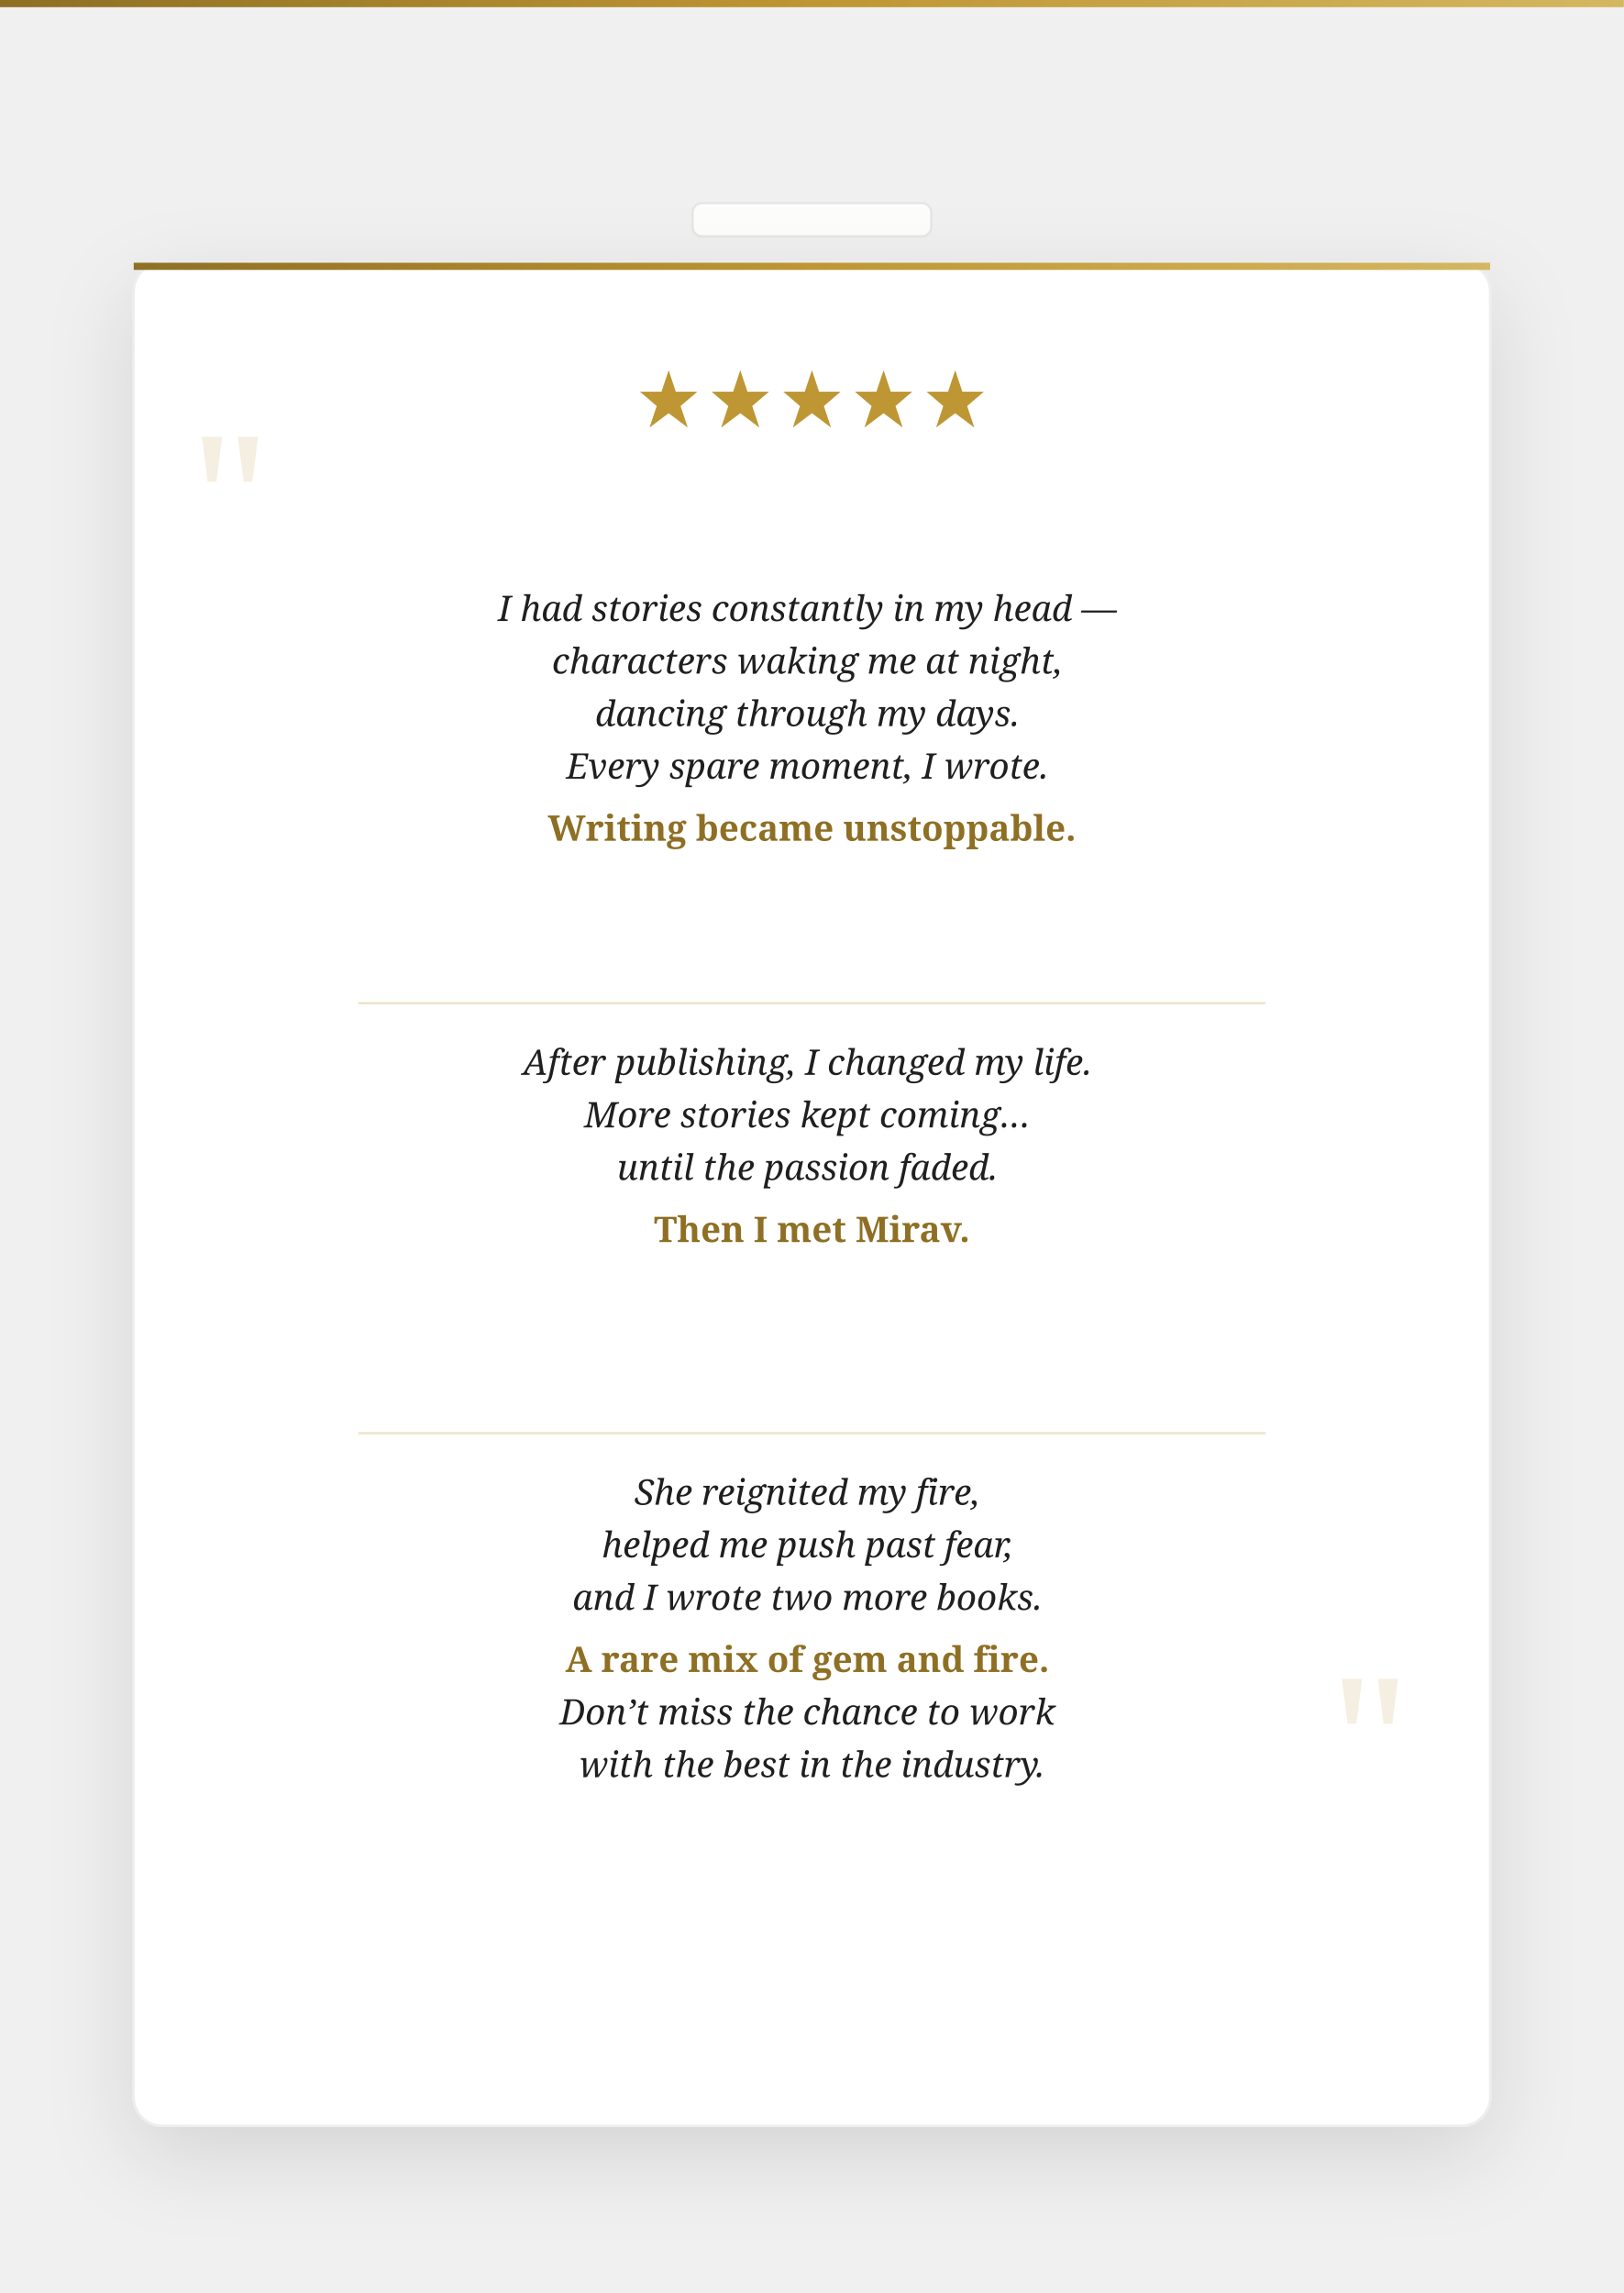
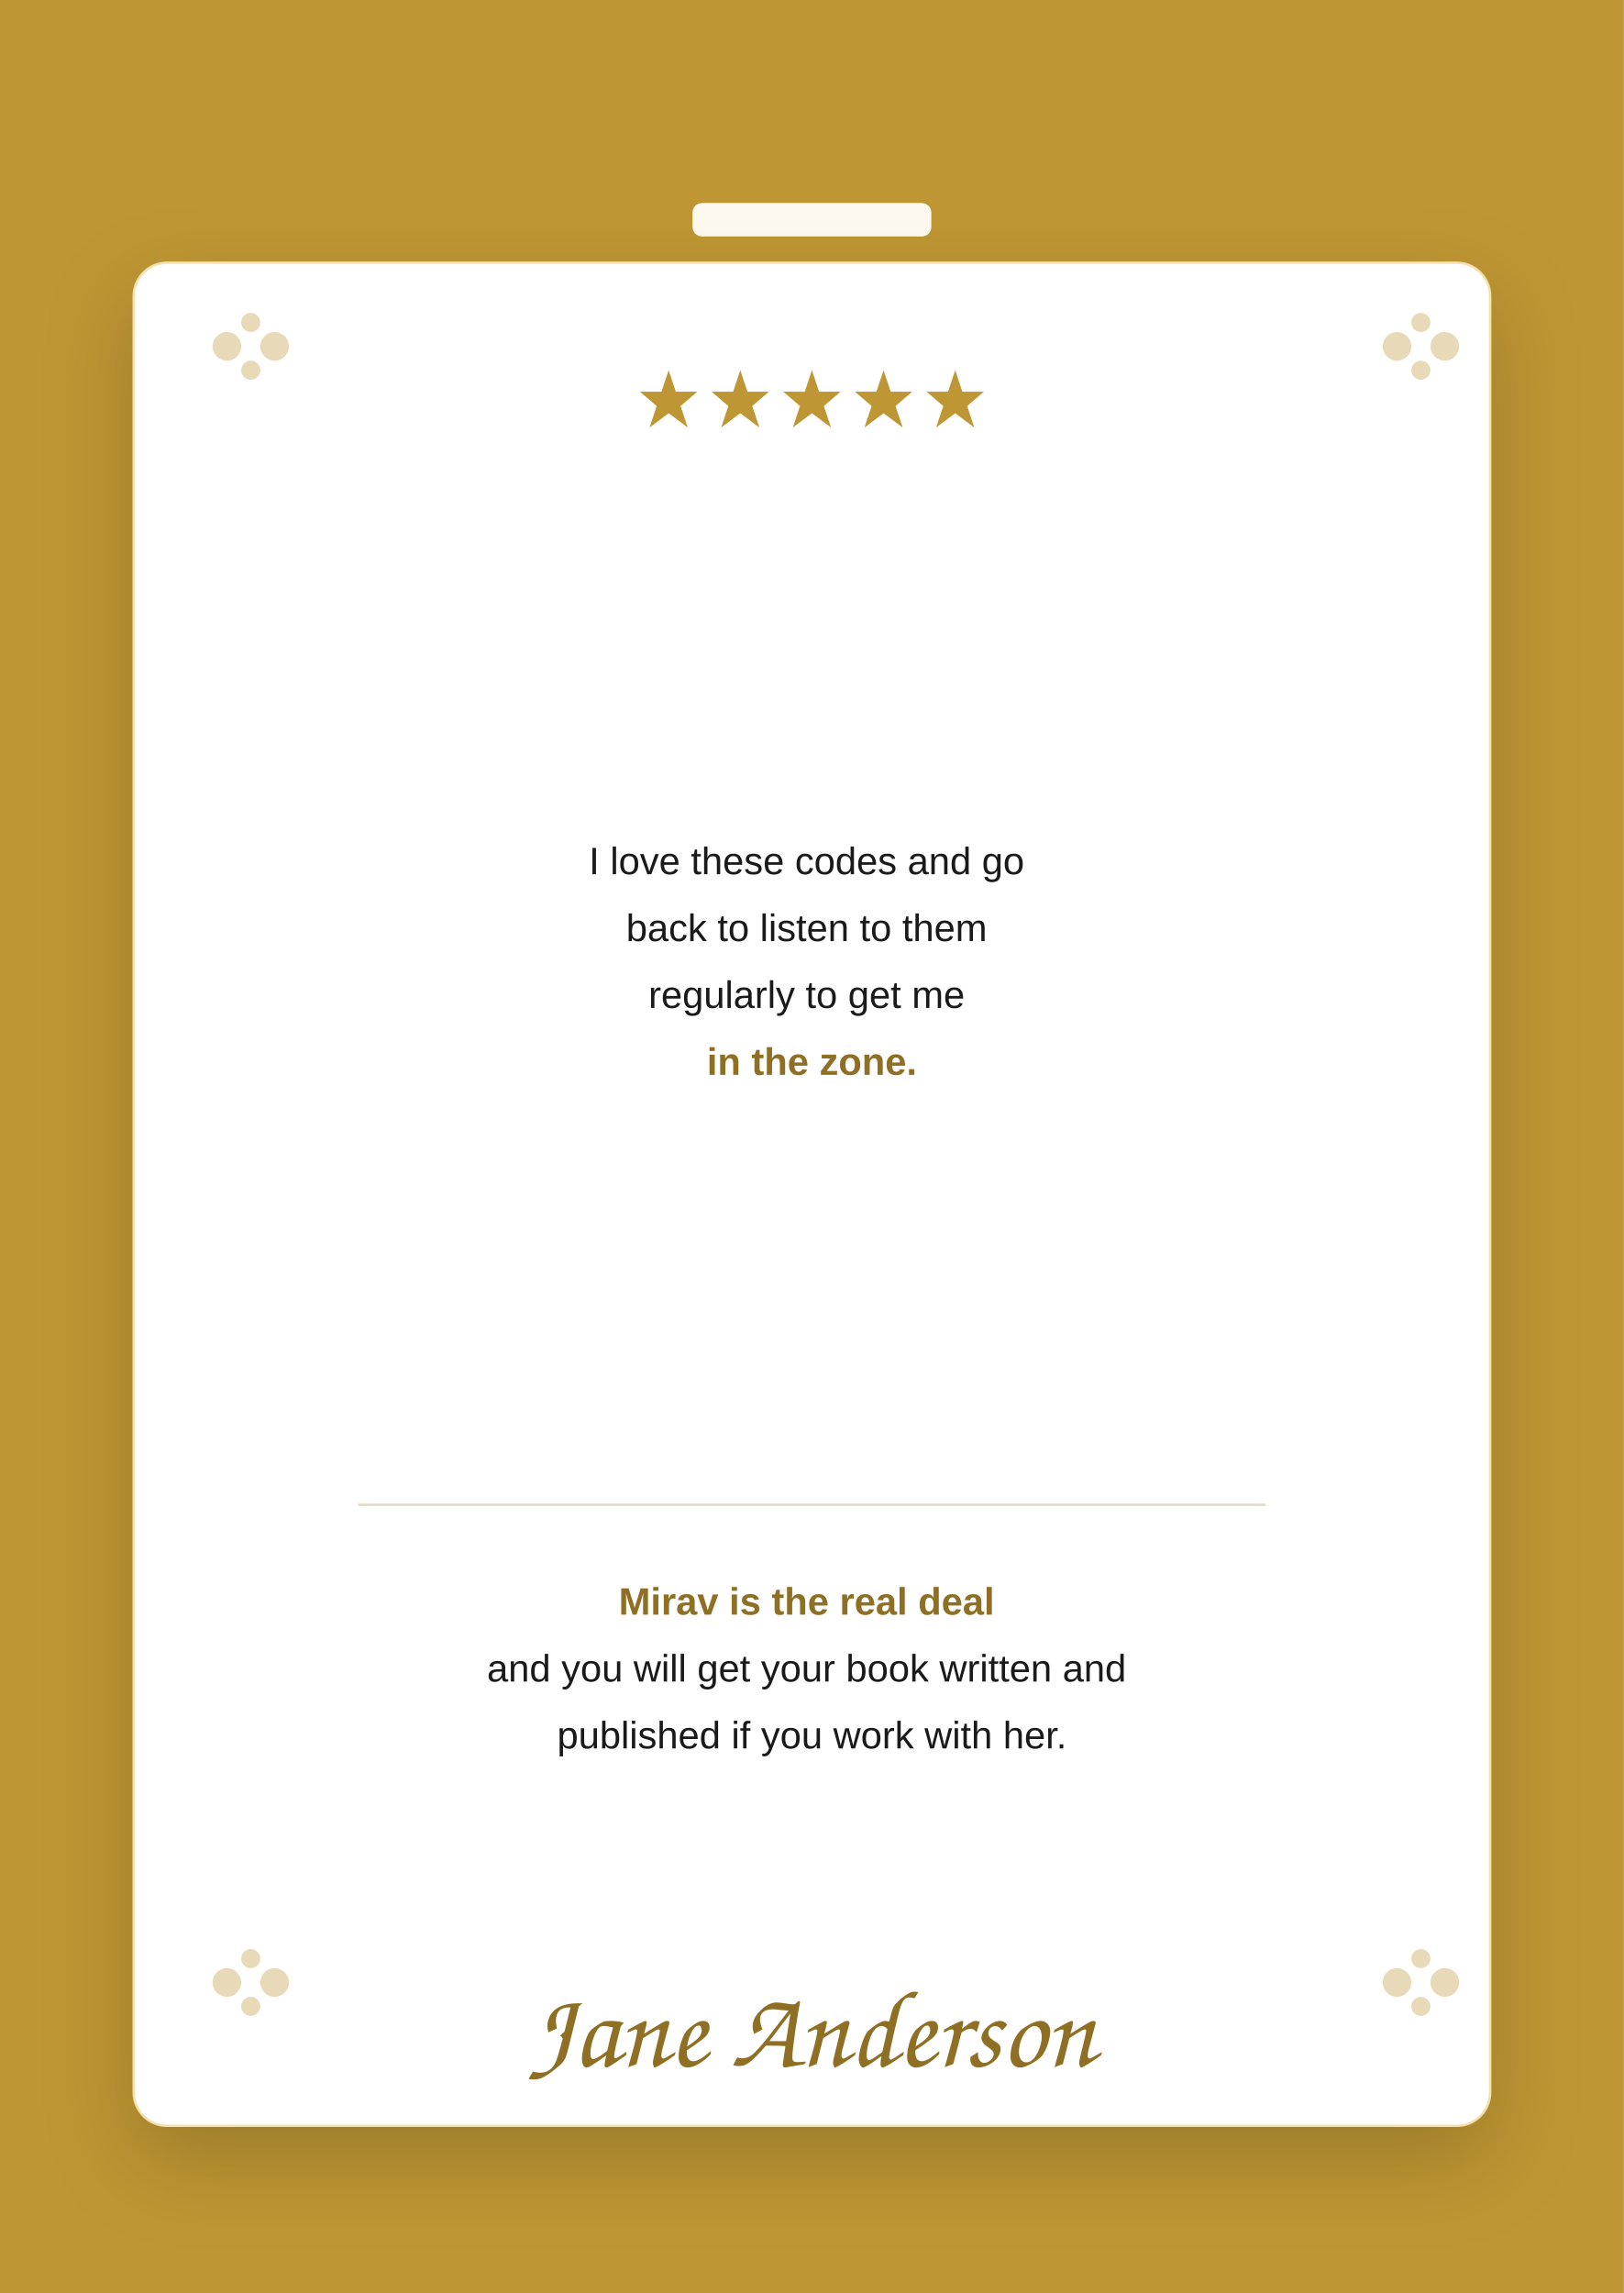
<svg xmlns="http://www.w3.org/2000/svg" width="100%" viewBox="0 0 680 960">
  <defs>
-     <linearGradient id="goldGrad" x1="0" y1="0" x2="1" y2="0">
-       <stop offset="0%" stop-color="#8e6f24" />
-       <stop offset="50%" stop-color="#be9633" />
-       <stop offset="100%" stop-color="#d4b761" />
-     </linearGradient>
    <filter id="shadow">
-       <feDropShadow dx="0" dy="12" stdDeviation="18" flood-color="#000000" flood-opacity="0.12" />
+       <feDropShadow dx="0" dy="14" stdDeviation="18" flood-color="#000000" flood-opacity="0.18" />
    </filter>
  </defs>
-   <rect x="0" y="0" width="680" height="3" fill="url(#goldGrad)" />
-   <rect x="290" y="85" width="100" height="14" fill="#fdfdfb" stroke="#e6e6e6" rx="4" />
-   <rect x="56" y="110" width="568" height="780" rx="12" fill="#ffffff" stroke="#eeeeee" filter="url(#shadow)" />
-   <rect x="56" y="110" width="568" height="3" fill="url(#goldGrad)" />
+   <rect width="680" height="960" fill="#be9633" />
+   <g opacity="0.05" fill="#ffffff">
+     <circle cx="120" cy="160" r="20" />
+     <circle cx="140" cy="160" r="10" />
+     <circle cx="130" cy="140" r="10" />
+     <circle cx="560" cy="200" r="20" />
+     <circle cx="580" cy="200" r="10" />
+     <circle cx="570" cy="180" r="10" />
+     <circle cx="140" cy="820" r="20" />
+     <circle cx="160" cy="820" r="10" />
+     <circle cx="150" cy="800" r="10" />
+     <circle cx="540" cy="820" r="20" />
+     <circle cx="560" cy="820" r="10" />
+     <circle cx="550" cy="800" r="10" />
+   </g>
+   <rect x="290" y="85" width="100" height="14" fill="#fffaf0" rx="4" />
+   <rect x="56" y="110" width="568" height="780" rx="14" fill="#ffffff" stroke="#f3e2b0" filter="url(#shadow)" />
+   <g fill="#be9633" opacity="0.35">
+     <circle cx="95" cy="145" r="6" />
+     <circle cx="105" cy="135" r="4" />
+     <circle cx="115" cy="145" r="6" />
+     <circle cx="105" cy="155" r="4" />
+     <circle cx="585" cy="145" r="6" />
+     <circle cx="595" cy="135" r="4" />
+     <circle cx="605" cy="145" r="6" />
+     <circle cx="595" cy="155" r="4" />
+     <circle cx="95" cy="830" r="6" />
+     <circle cx="105" cy="820" r="4" />
+     <circle cx="115" cy="830" r="6" />
+     <circle cx="105" cy="840" r="4" />
+     <circle cx="585" cy="830" r="6" />
+     <circle cx="595" cy="820" r="4" />
+     <circle cx="605" cy="830" r="6" />
+     <circle cx="595" cy="840" r="4" />
+   </g>
  <g fill="#be9633">
    <path d="M280,155 L283,164 L292,164 L285,170 L288,179 L280,173 L272,179 L275,170 L268,164 L277,164 Z" />
    <path d="M310,155 L313,164 L322,164 L315,170 L318,179 L310,173 L302,179 L305,170 L298,164 L307,164 Z" />
    <path d="M340,155 L343,164 L352,164 L345,170 L348,179 L340,173 L332,179 L335,170 L328,164 L337,164 Z" />
    <path d="M370,155 L373,164 L382,164 L375,170 L378,179 L370,173 L362,179 L365,170 L358,164 L367,164 Z" />
    <path d="M400,155 L403,164 L412,164 L405,170 L408,179 L400,173 L392,179 L395,170 L388,164 L397,164 Z" />
  </g>
-   <text x="80" y="240" font-family="Georgia, serif" font-size="80" fill="#be9633" opacity="0.15">"</text>
-   <text x="340" y="260" text-anchor="middle" font-family="Georgia, serif" font-size="14.8" fill="#1f1f1f" font-style="italic">
-     <tspan x="340" dy="0">I had stories constantly in my head —</tspan>
-     <tspan x="340" dy="22">characters waking me at night,</tspan>
-     <tspan x="340" dy="22">dancing through my days.</tspan>
-     <tspan x="340" dy="22">Every spare moment, I wrote.</tspan>
-     <tspan x="340" dy="26" font-style="normal" font-weight="700" fill="#8e6f24">
-       Writing became unstoppable.
-     </tspan>
+   <text x="340" y="450" text-anchor="middle" font-family="Arial, sans-serif" font-size="16" fill="#1a1a1a">
+     <tspan x="340" dy="-84">I love these codes and go </tspan>
+     <tspan x="340" dy="28">back to listen to them </tspan>
+     <tspan x="340" dy="28"> regularly to get me </tspan>
+     <tspan x="340" dy="28" font-weight="700" fill="#8e6f24"> in the zone.</tspan>
  </text>
-   <line x1="150" y1="420" x2="530" y2="420" stroke="#be9633" stroke-opacity="0.25" />
-   <text x="340" y="450" text-anchor="middle" font-family="Georgia, serif" font-size="14.8" fill="#1f1f1f" font-style="italic">
-     <tspan x="340" dy="0">After publishing, I changed my life.</tspan>
-     <tspan x="340" dy="22">More stories kept coming…</tspan>
-     <tspan x="340" dy="22">until the passion faded.</tspan>
-     <tspan x="340" dy="26" font-style="normal" font-weight="700" fill="#8e6f24">
-       Then I met Mirav.
-     </tspan>
+   <line x1="150" y1="630" x2="530" y2="630" stroke="#8e6f24" stroke-opacity="0.25" />
+   <text x="340" y="640" text-anchor="middle" font-family="Arial, sans-serif" font-size="16" fill="#1a1a1a">
+     <tspan x="340" dy="36" font-weight="700" fill="#8e6f24">
+             Mirav is the real deal
+         </tspan>
+     <tspan x="340" dy="28">and you will get your book written and</tspan>
+     <tspan x="340" dy="28">published if you work with her.</tspan>
  </text>
-   <line x1="150" y1="600" x2="530" y2="600" stroke="#be9633" stroke-opacity="0.25" />
-   <text x="340" y="630" text-anchor="middle" font-family="Georgia, serif" font-size="14.8" fill="#1f1f1f" font-style="italic">
-     <tspan x="340" dy="0">She reignited my fire,</tspan>
-     <tspan x="340" dy="22">helped me push past fear,</tspan>
-     <tspan x="340" dy="22">and I wrote two more books.</tspan>
-     <tspan x="340" dy="26" font-style="normal" font-weight="700" fill="#8e6f24">
-       A rare mix of gem and fire.
-     </tspan>
-     <tspan x="340" dy="22">Don’t miss the chance to work</tspan>
-     <tspan x="340" dy="22">with the best in the industry.</tspan>
-   </text>
-   <text x="590" y="760" font-family="Georgia, serif" font-size="80" fill="#be9633" opacity="0.15" text-anchor="end">"</text>
+   <text x="340" y="865" text-anchor="middle" font-family="cursive" font-size="46" fill="#8e6f24">
+         Jane Anderson
+     </text>
</svg>
